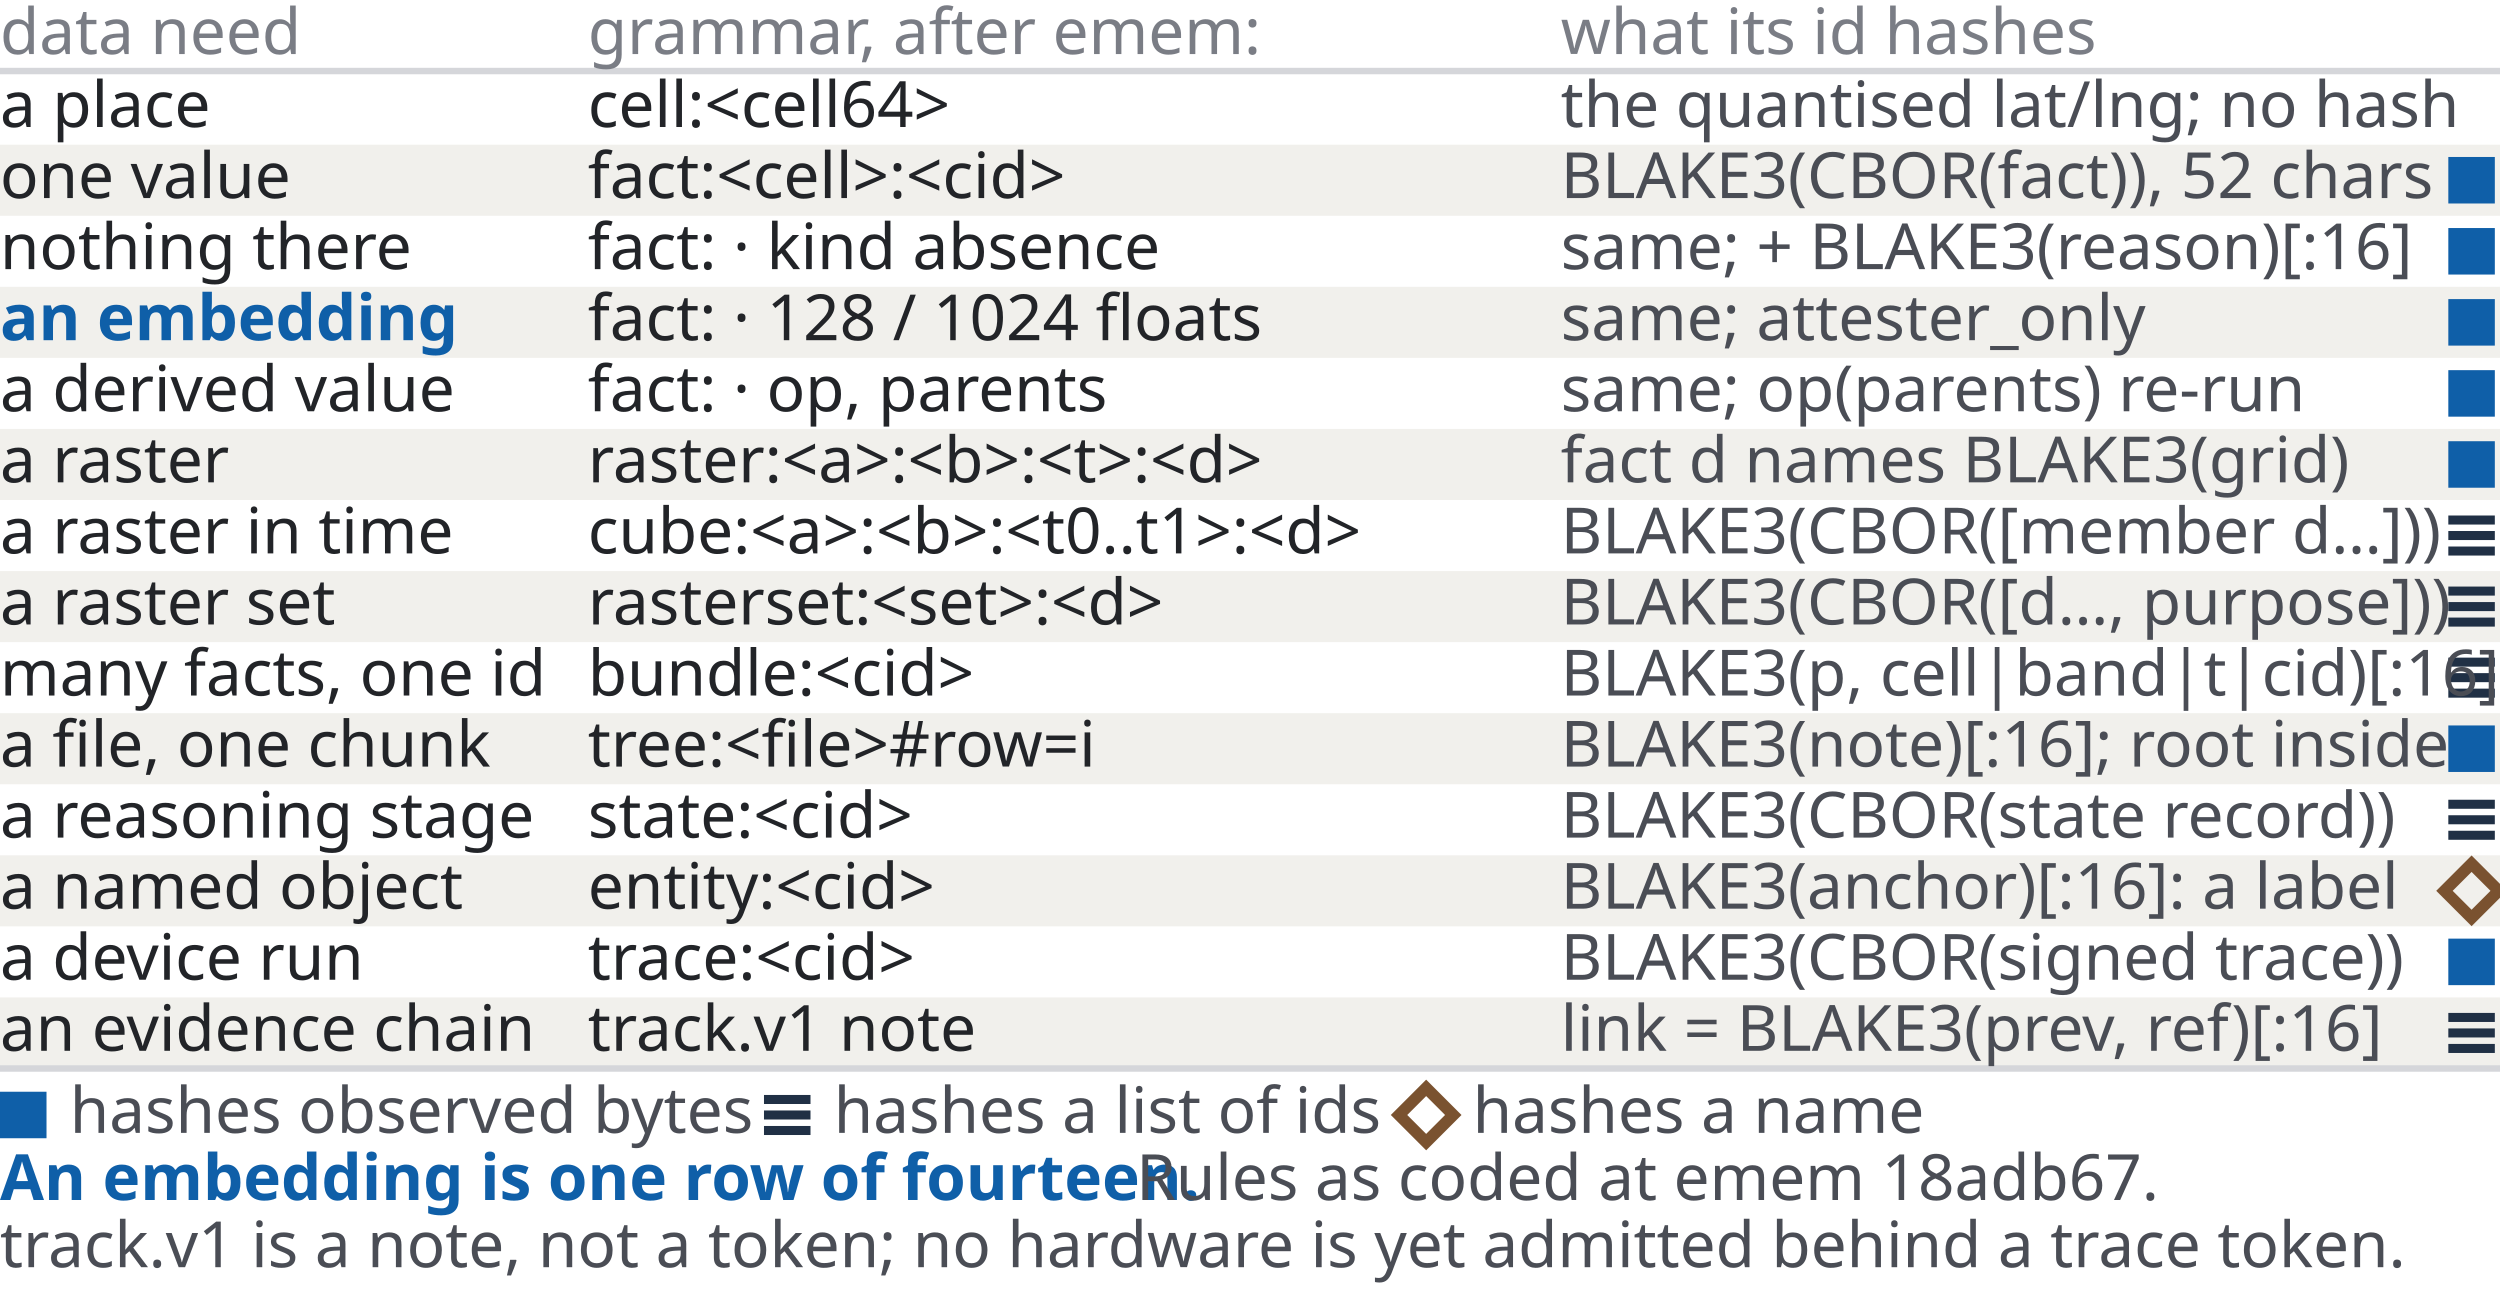
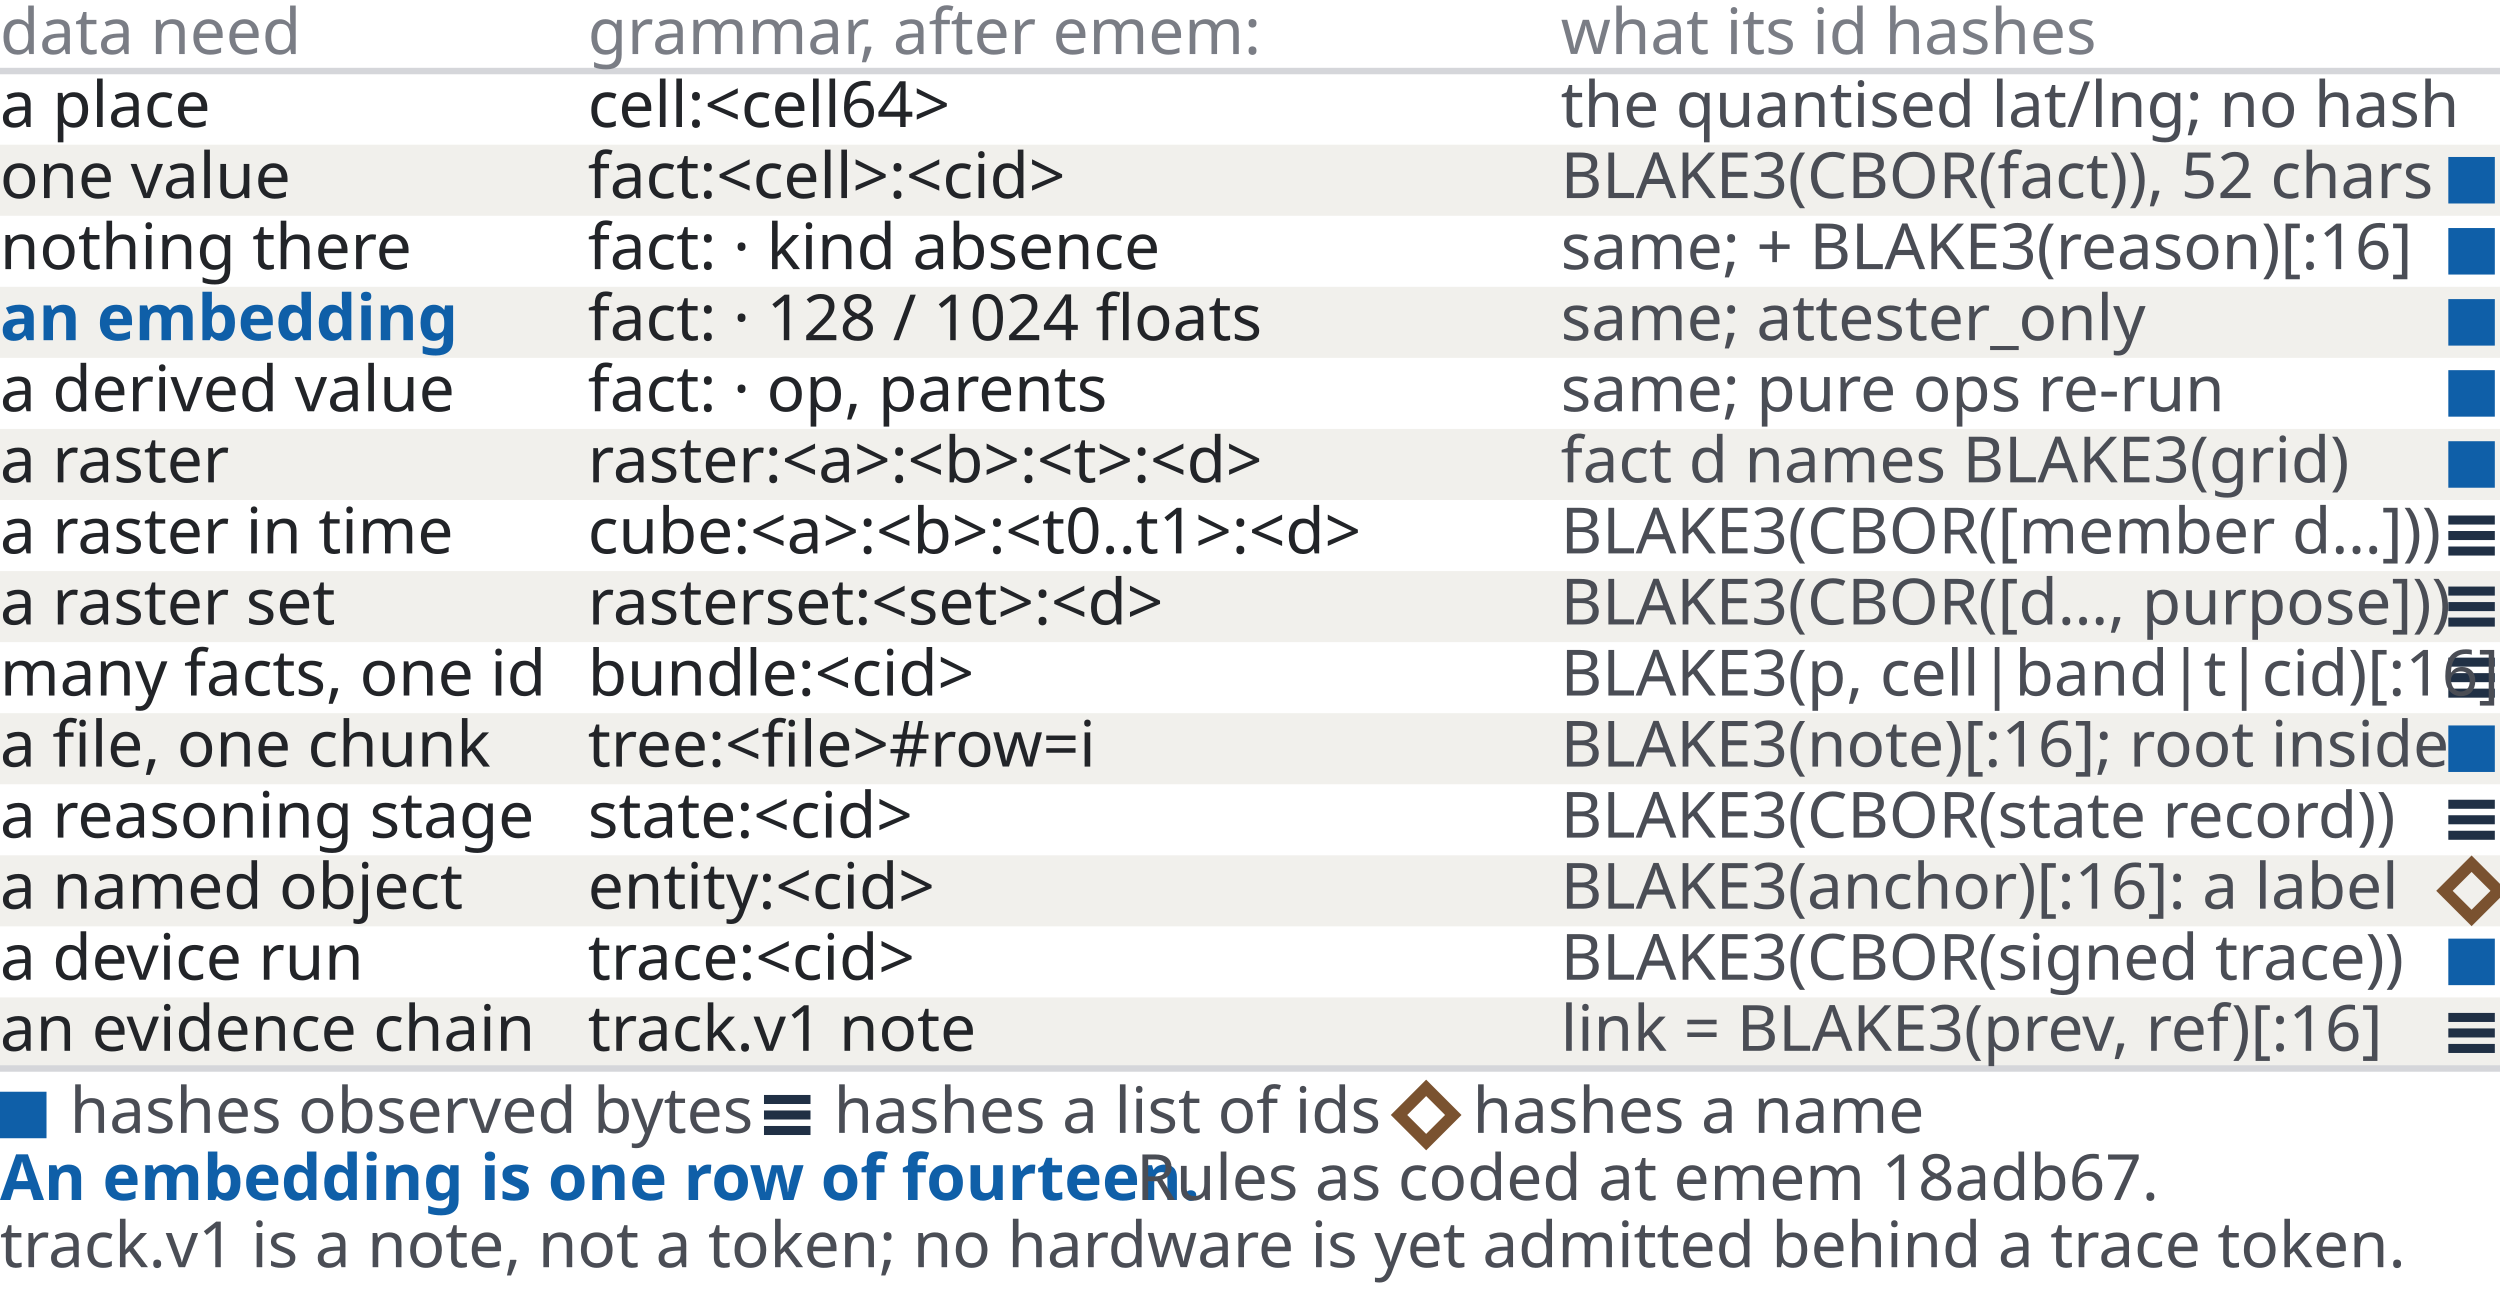
<svg xmlns="http://www.w3.org/2000/svg" width="548.504pt" height="283.465pt" viewBox="0 0 548.504 283.465" version="1.1">
  <defs>
    <style type="text/css">*{stroke-linejoin: round; stroke-linecap: butt}</style>
  </defs>
  <g id="figure_1">
    <g id="patch_1">
      <path d="M 0 283.465  L 548.504 283.465  L 548.504 0  L 0 0  z " style="fill: #ffffff" />
    </g>
    <g id="axes_1">
      <g id="patch_2">
-         <path d="M 0 31.748  L 548.504 31.748  L 548.504 47.339  L 0 47.339  z " clip-path="url(#pf589b4b0be)" style="fill: #f1f0ec" />
+         <path d="M 0 31.748  L 548.504 31.748  L 548.504 47.339  L 0 47.339  z " clip-path="url(#pb19f500c92)" style="fill: #f1f0ec" />
      </g>
      <g id="patch_3">
-         <path d="M 0 62.929  L 548.504 62.929  L 548.504 78.52  L 0 78.52  z " clip-path="url(#pf589b4b0be)" style="fill: #f1f0ec" />
+         <path d="M 0 62.929  L 548.504 62.929  L 548.504 78.52  L 0 78.52  z " clip-path="url(#pb19f500c92)" style="fill: #f1f0ec" />
      </g>
      <g id="patch_4">
-         <path d="M 0 94.11  L 548.504 94.11  L 548.504 109.701  L 0 109.701  z " clip-path="url(#pf589b4b0be)" style="fill: #f1f0ec" />
+         <path d="M 0 94.11  L 548.504 94.11  L 548.504 109.701  L 0 109.701  z " clip-path="url(#pb19f500c92)" style="fill: #f1f0ec" />
      </g>
      <g id="patch_5">
-         <path d="M 0 125.291  L 548.504 125.291  L 548.504 140.882  L 0 140.882  z " clip-path="url(#pf589b4b0be)" style="fill: #f1f0ec" />
+         <path d="M 0 125.291  L 548.504 125.291  L 548.504 140.882  L 0 140.882  z " clip-path="url(#pb19f500c92)" style="fill: #f1f0ec" />
      </g>
      <g id="patch_6">
-         <path d="M 0 156.472  L 548.504 156.472  L 548.504 172.063  L 0 172.063  z " clip-path="url(#pf589b4b0be)" style="fill: #f1f0ec" />
+         <path d="M 0 156.472  L 548.504 156.472  L 548.504 172.063  L 0 172.063  z " clip-path="url(#pb19f500c92)" style="fill: #f1f0ec" />
      </g>
      <g id="patch_7">
-         <path d="M 0 187.654  L 548.504 187.654  L 548.504 203.244  L 0 203.244  z " clip-path="url(#pf589b4b0be)" style="fill: #f1f0ec" />
+         <path d="M 0 187.654  L 548.504 187.654  L 548.504 203.244  L 0 203.244  z " clip-path="url(#pb19f500c92)" style="fill: #f1f0ec" />
      </g>
      <g id="patch_8">
-         <path d="M 0 218.835  L 548.504 218.835  L 548.504 234.425  L 0 234.425  z " clip-path="url(#pf589b4b0be)" style="fill: #f1f0ec" />
+         <path d="M 0 218.835  L 548.504 218.835  L 548.504 234.425  L 0 234.425  z " clip-path="url(#pb19f500c92)" style="fill: #f1f0ec" />
      </g>
      <g id="line2d_1">
-         <path d="M 0 15.591  L 548.504 15.591  " clip-path="url(#pf589b4b0be)" style="fill: none; stroke: #d5d6da; stroke-width: 1.417; stroke-linecap: square" />
+         <path d="M 0 15.591  L 548.504 15.591  " clip-path="url(#pb19f500c92)" style="fill: none; stroke: #d5d6da; stroke-width: 1.417; stroke-linecap: square" />
      </g>
      <g id="line2d_2">
-         <path d="M 0 234.425  L 548.504 234.425  " clip-path="url(#pf589b4b0be)" style="fill: none; stroke: #d5d6da; stroke-width: 1.417; stroke-linecap: square" />
+         <path d="M 0 234.425  L 548.504 234.425  " clip-path="url(#pb19f500c92)" style="fill: none; stroke: #d5d6da; stroke-width: 1.417; stroke-linecap: square" />
      </g>
      <g id="patch_9">
-         <path d="M 537.165 34.441  L 547.37 34.441  L 547.37 44.646  L 537.165 44.646  z " clip-path="url(#pf589b4b0be)" style="fill: #0f5fa8" />
+         <path d="M 537.165 34.441  L 547.37 34.441  L 547.37 44.646  L 537.165 44.646  z " clip-path="url(#pb19f500c92)" style="fill: #0f5fa8" />
      </g>
      <g id="patch_10">
-         <path d="M 537.165 50.031  L 547.37 50.031  L 547.37 60.236  L 537.165 60.236  z " clip-path="url(#pf589b4b0be)" style="fill: #0f5fa8" />
+         <path d="M 537.165 50.031  L 547.37 50.031  L 547.37 60.236  L 537.165 60.236  z " clip-path="url(#pb19f500c92)" style="fill: #0f5fa8" />
      </g>
      <g id="patch_11">
-         <path d="M 537.165 65.622  L 547.37 65.622  L 547.37 75.827  L 537.165 75.827  z " clip-path="url(#pf589b4b0be)" style="fill: #0f5fa8" />
+         <path d="M 537.165 65.622  L 547.37 65.622  L 547.37 75.827  L 537.165 75.827  z " clip-path="url(#pb19f500c92)" style="fill: #0f5fa8" />
      </g>
      <g id="patch_12">
-         <path d="M 537.165 81.213  L 547.37 81.213  L 547.37 91.417  L 537.165 91.417  z " clip-path="url(#pf589b4b0be)" style="fill: #0f5fa8" />
+         <path d="M 537.165 81.213  L 547.37 81.213  L 547.37 91.417  L 537.165 91.417  z " clip-path="url(#pb19f500c92)" style="fill: #0f5fa8" />
      </g>
      <g id="patch_13">
-         <path d="M 537.165 96.803  L 547.37 96.803  L 547.37 107.008  L 537.165 107.008  z " clip-path="url(#pf589b4b0be)" style="fill: #0f5fa8" />
+         <path d="M 537.165 96.803  L 547.37 96.803  L 547.37 107.008  L 537.165 107.008  z " clip-path="url(#pb19f500c92)" style="fill: #0f5fa8" />
      </g>
      <g id="patch_14">
-         <path d="M 537.165 113.102  L 547.37 113.102  L 547.37 115.087  L 537.165 115.087  z " clip-path="url(#pf589b4b0be)" style="fill: #203045" />
+         <path d="M 537.165 113.102  L 547.37 113.102  L 547.37 115.087  L 537.165 115.087  z " clip-path="url(#pb19f500c92)" style="fill: #203045" />
      </g>
      <g id="patch_15">
-         <path d="M 537.165 116.504  L 547.37 116.504  L 547.37 118.488  L 537.165 118.488  z " clip-path="url(#pf589b4b0be)" style="fill: #203045" />
+         <path d="M 537.165 116.504  L 547.37 116.504  L 547.37 118.488  L 537.165 118.488  z " clip-path="url(#pb19f500c92)" style="fill: #203045" />
      </g>
      <g id="patch_16">
-         <path d="M 537.165 119.906  L 547.37 119.906  L 547.37 121.89  L 537.165 121.89  z " clip-path="url(#pf589b4b0be)" style="fill: #203045" />
+         <path d="M 537.165 119.906  L 547.37 119.906  L 547.37 121.89  L 537.165 121.89  z " clip-path="url(#pb19f500c92)" style="fill: #203045" />
      </g>
      <g id="patch_17">
-         <path d="M 537.165 128.693  L 547.37 128.693  L 547.37 130.677  L 537.165 130.677  z " clip-path="url(#pf589b4b0be)" style="fill: #203045" />
+         <path d="M 537.165 128.693  L 547.37 128.693  L 547.37 130.677  L 537.165 130.677  z " clip-path="url(#pb19f500c92)" style="fill: #203045" />
      </g>
      <g id="patch_18">
-         <path d="M 537.165 132.094  L 547.37 132.094  L 547.37 134.079  L 537.165 134.079  z " clip-path="url(#pf589b4b0be)" style="fill: #203045" />
+         <path d="M 537.165 132.094  L 547.37 132.094  L 547.37 134.079  L 537.165 134.079  z " clip-path="url(#pb19f500c92)" style="fill: #203045" />
      </g>
      <g id="patch_19">
-         <path d="M 537.165 135.496  L 547.37 135.496  L 547.37 137.48  L 537.165 137.48  z " clip-path="url(#pf589b4b0be)" style="fill: #203045" />
+         <path d="M 537.165 135.496  L 547.37 135.496  L 547.37 137.48  L 537.165 137.48  z " clip-path="url(#pb19f500c92)" style="fill: #203045" />
      </g>
      <g id="patch_20">
-         <path d="M 537.165 144.283  L 547.37 144.283  L 547.37 146.268  L 537.165 146.268  z " clip-path="url(#pf589b4b0be)" style="fill: #203045" />
+         <path d="M 537.165 144.283  L 547.37 144.283  L 547.37 146.268  L 537.165 146.268  z " clip-path="url(#pb19f500c92)" style="fill: #203045" />
      </g>
      <g id="patch_21">
-         <path d="M 537.165 147.685  L 547.37 147.685  L 547.37 149.669  L 537.165 149.669  z " clip-path="url(#pf589b4b0be)" style="fill: #203045" />
+         <path d="M 537.165 147.685  L 547.37 147.685  L 547.37 149.669  L 537.165 149.669  z " clip-path="url(#pb19f500c92)" style="fill: #203045" />
      </g>
      <g id="patch_22">
-         <path d="M 537.165 151.087  L 547.37 151.087  L 547.37 153.071  L 537.165 153.071  z " clip-path="url(#pf589b4b0be)" style="fill: #203045" />
+         <path d="M 537.165 151.087  L 547.37 151.087  L 547.37 153.071  L 537.165 153.071  z " clip-path="url(#pb19f500c92)" style="fill: #203045" />
      </g>
      <g id="patch_23">
-         <path d="M 537.165 159.165  L 547.37 159.165  L 547.37 169.37  L 537.165 169.37  z " clip-path="url(#pf589b4b0be)" style="fill: #0f5fa8" />
+         <path d="M 537.165 159.165  L 547.37 159.165  L 547.37 169.37  L 537.165 169.37  z " clip-path="url(#pb19f500c92)" style="fill: #0f5fa8" />
      </g>
      <g id="patch_24">
-         <path d="M 537.165 175.465  L 547.37 175.465  L 547.37 177.449  L 537.165 177.449  z " clip-path="url(#pf589b4b0be)" style="fill: #203045" />
+         <path d="M 537.165 175.465  L 547.37 175.465  L 547.37 177.449  L 537.165 177.449  z " clip-path="url(#pb19f500c92)" style="fill: #203045" />
      </g>
      <g id="patch_25">
-         <path d="M 537.165 178.866  L 547.37 178.866  L 547.37 180.85  L 537.165 180.85  z " clip-path="url(#pf589b4b0be)" style="fill: #203045" />
+         <path d="M 537.165 178.866  L 547.37 178.866  L 547.37 180.85  L 537.165 180.85  z " clip-path="url(#pb19f500c92)" style="fill: #203045" />
      </g>
      <g id="patch_26">
-         <path d="M 537.165 182.268  L 547.37 182.268  L 547.37 184.252  L 537.165 184.252  z " clip-path="url(#pf589b4b0be)" style="fill: #203045" />
+         <path d="M 537.165 182.268  L 547.37 182.268  L 547.37 184.252  L 537.165 184.252  z " clip-path="url(#pb19f500c92)" style="fill: #203045" />
      </g>
      <g id="patch_27">
-         <path d="M 542.268 189.496  L 548.22 195.449  L 542.268 201.402  L 536.315 195.449  L 542.268 189.496  z " clip-path="url(#pf589b4b0be)" style="fill: none; stroke: #7a5230; stroke-width: 2.551; stroke-linejoin: miter" />
+         <path d="M 542.268 189.496  L 548.22 195.449  L 542.268 201.402  L 536.315 195.449  L 542.268 189.496  z " clip-path="url(#pb19f500c92)" style="fill: none; stroke: #7a5230; stroke-width: 2.551; stroke-linejoin: miter" />
      </g>
      <g id="patch_28">
-         <path d="M 537.165 205.937  L 547.37 205.937  L 547.37 216.142  L 537.165 216.142  z " clip-path="url(#pf589b4b0be)" style="fill: #0f5fa8" />
+         <path d="M 537.165 205.937  L 547.37 205.937  L 547.37 216.142  L 537.165 216.142  z " clip-path="url(#pb19f500c92)" style="fill: #0f5fa8" />
      </g>
      <g id="patch_29">
-         <path d="M 537.165 222.236  L 547.37 222.236  L 547.37 224.22  L 537.165 224.22  z " clip-path="url(#pf589b4b0be)" style="fill: #203045" />
+         <path d="M 537.165 222.236  L 547.37 222.236  L 547.37 224.22  L 537.165 224.22  z " clip-path="url(#pb19f500c92)" style="fill: #203045" />
      </g>
      <g id="patch_30">
-         <path d="M 537.165 225.638  L 547.37 225.638  L 547.37 227.622  L 537.165 227.622  z " clip-path="url(#pf589b4b0be)" style="fill: #203045" />
+         <path d="M 537.165 225.638  L 547.37 225.638  L 547.37 227.622  L 537.165 227.622  z " clip-path="url(#pb19f500c92)" style="fill: #203045" />
      </g>
      <g id="patch_31">
-         <path d="M 537.165 229.039  L 547.37 229.039  L 547.37 231.024  L 537.165 231.024  z " clip-path="url(#pf589b4b0be)" style="fill: #203045" />
+         <path d="M 537.165 229.039  L 547.37 229.039  L 547.37 231.024  L 537.165 231.024  z " clip-path="url(#pb19f500c92)" style="fill: #203045" />
      </g>
      <g id="patch_32">
-         <path d="M 0 239.528  L 10.205 239.528  L 10.205 249.732  L 0 249.732  z " clip-path="url(#pf589b4b0be)" style="fill: #0f5fa8" />
+         <path d="M 0 239.528  L 10.205 239.528  L 10.205 249.732  L 0 249.732  z " clip-path="url(#pb19f500c92)" style="fill: #0f5fa8" />
      </g>
      <g id="patch_33">
-         <path d="M 167.619 240.236  L 177.824 240.236  L 177.824 242.22  L 167.619 242.22  z " clip-path="url(#pf589b4b0be)" style="fill: #203045" />
+         <path d="M 167.619 240.236  L 177.824 240.236  L 177.824 242.22  L 167.619 242.22  z " clip-path="url(#pb19f500c92)" style="fill: #203045" />
      </g>
      <g id="patch_34">
-         <path d="M 167.619 243.638  L 177.824 243.638  L 177.824 245.622  L 167.619 245.622  z " clip-path="url(#pf589b4b0be)" style="fill: #203045" />
+         <path d="M 167.619 243.638  L 177.824 243.638  L 177.824 245.622  L 167.619 245.622  z " clip-path="url(#pb19f500c92)" style="fill: #203045" />
      </g>
      <g id="patch_35">
-         <path d="M 167.619 247.039  L 177.824 247.039  L 177.824 249.024  L 167.619 249.024  z " clip-path="url(#pf589b4b0be)" style="fill: #203045" />
+         <path d="M 167.619 247.039  L 177.824 247.039  L 177.824 249.024  L 167.619 249.024  z " clip-path="url(#pb19f500c92)" style="fill: #203045" />
      </g>
      <g id="patch_36">
-         <path d="M 312.902 238.677  L 318.854 244.63  L 312.902 250.583  L 306.949 244.63  L 312.902 238.677  z " clip-path="url(#pf589b4b0be)" style="fill: none; stroke: #7a5230; stroke-width: 2.551; stroke-linejoin: miter" />
+         <path d="M 312.902 238.677  L 318.854 244.63  L 312.902 250.583  L 306.949 244.63  L 312.902 238.677  z " clip-path="url(#pb19f500c92)" style="fill: none; stroke: #7a5230; stroke-width: 2.551; stroke-linejoin: miter" />
      </g>
      <g id="text_1">
        <text style="font-size: 14px; font-family: 'IBM Plex Sans'; text-anchor: start; fill: #7a7d85" x="0" y="11.857" transform="rotate(-0 0 11.85701)">data need</text>
      </g>
      <g id="text_2">
        <text style="font-size: 14px; font-family: 'IBM Plex Sans'; text-anchor: start; fill: #7a7d85" x="128.976" y="11.857" transform="rotate(-0 128.9764 11.85701)">grammar, after emem:</text>
      </g>
      <g id="text_3">
        <text style="font-size: 14px; font-family: 'IBM Plex Sans'; text-anchor: start; fill: #7a7d85" x="342.425" y="11.857" transform="rotate(-0 342.4252 11.85701)">what its id hashes</text>
      </g>
      <g id="text_4">
        <text style="font-size: 14px; font-family: 'IBM Plex Sans'; text-anchor: start; fill: #222428" x="0" y="27.873" transform="rotate(-0 0 27.87276)">a place</text>
      </g>
      <g id="text_5">
        <text style="font-size: 14px; font-family: 'IBM Plex Mono'; text-anchor: start; fill: #222428" x="128.976" y="27.873" transform="rotate(-0 128.9764 27.87276)">cell:&lt;cell64&gt;</text>
      </g>
      <g id="text_6">
        <text style="font-size: 14px; font-family: 'IBM Plex Sans'; text-anchor: start; fill: #4a4d55" x="342.425" y="27.873" transform="rotate(-0 342.4252 27.87276)">the quantised lat/lng; no hash</text>
      </g>
      <g id="text_7">
        <text style="font-size: 14px; font-family: 'IBM Plex Sans'; text-anchor: start; fill: #222428" x="0" y="43.463" transform="rotate(-0 0 43.46331)">one value</text>
      </g>
      <g id="text_8">
        <text style="font-size: 14px; font-family: 'IBM Plex Mono'; text-anchor: start; fill: #222428" x="128.976" y="43.463" transform="rotate(-0 128.9764 43.46331)">fact:&lt;cell&gt;:&lt;cid&gt;</text>
      </g>
      <g id="text_9">
        <text style="font-size: 14px; font-family: 'IBM Plex Sans'; text-anchor: start; fill: #4a4d55" x="342.425" y="43.463" transform="rotate(-0 342.4252 43.46331)">BLAKE3(CBOR(fact)), 52 chars</text>
      </g>
      <g id="text_10">
        <text style="font-size: 14px; font-family: 'IBM Plex Sans'; text-anchor: start; fill: #222428" x="0" y="59.054" transform="rotate(-0 0 59.05386)">nothing there</text>
      </g>
      <g id="text_11">
        <text style="font-size: 14px; font-family: 'IBM Plex Mono'; text-anchor: start; fill: #222428" x="128.976" y="59.054" transform="rotate(-0 128.9764 59.05386)">fact: · kind absence</text>
      </g>
      <g id="text_12">
        <text style="font-size: 14px; font-family: 'IBM Plex Sans'; text-anchor: start; fill: #4a4d55" x="342.425" y="59.054" transform="rotate(-0 342.4252 59.05386)">same; + BLAKE3(reason)[:16]</text>
      </g>
      <g id="text_13">
        <text style="font-weight: 600; font-size: 14px; font-family: 'IBM Plex Sans'; text-anchor: start; fill: #0f5fa8" x="0" y="74.644" transform="rotate(-0 0 74.64441)">an embedding</text>
      </g>
      <g id="text_14">
        <text style="font-size: 14px; font-family: 'IBM Plex Mono'; text-anchor: start; fill: #222428" x="128.976" y="74.644" transform="rotate(-0 128.9764 74.64441)">fact: · 128 / 1024 floats</text>
      </g>
      <g id="text_15">
        <text style="font-size: 14px; font-family: 'IBM Plex Sans'; text-anchor: start; fill: #4a4d55" x="342.425" y="74.644" transform="rotate(-0 342.4252 74.64441)">same; attester_only</text>
      </g>
      <g id="text_16">
        <text style="font-size: 14px; font-family: 'IBM Plex Sans'; text-anchor: start; fill: #222428" x="0" y="90.235" transform="rotate(-0 0 90.23496)">a derived value</text>
      </g>
      <g id="text_17">
        <text style="font-size: 14px; font-family: 'IBM Plex Mono'; text-anchor: start; fill: #222428" x="128.976" y="90.235" transform="rotate(-0 128.9764 90.23496)">fact: · op, parents</text>
      </g>
      <g id="text_18">
-         <text style="font-size: 14px; font-family: 'IBM Plex Sans'; text-anchor: start; fill: #4a4d55" x="342.425" y="90.235" transform="rotate(-0 342.4252 90.23496)">same; op(parents) re-run</text>
+         <text style="font-size: 14px; font-family: 'IBM Plex Sans'; text-anchor: start; fill: #4a4d55" x="342.425" y="90.235" transform="rotate(-0 342.4252 90.23496)">same; pure ops re-run</text>
      </g>
      <g id="text_19">
        <text style="font-size: 14px; font-family: 'IBM Plex Sans'; text-anchor: start; fill: #222428" x="0" y="105.826" transform="rotate(-0 0 105.8255)">a raster</text>
      </g>
      <g id="text_20">
        <text style="font-size: 14px; font-family: 'IBM Plex Mono'; text-anchor: start; fill: #222428" x="128.976" y="105.826" transform="rotate(-0 128.9764 105.8255)">raster:&lt;a&gt;:&lt;b&gt;:&lt;t&gt;:&lt;d&gt;</text>
      </g>
      <g id="text_21">
        <text style="font-size: 14px; font-family: 'IBM Plex Sans'; text-anchor: start; fill: #4a4d55" x="342.425" y="105.826" transform="rotate(-0 342.4252 105.8255)">fact d names BLAKE3(grid)</text>
      </g>
      <g id="text_22">
        <text style="font-size: 14px; font-family: 'IBM Plex Sans'; text-anchor: start; fill: #222428" x="0" y="121.416" transform="rotate(-0 0 121.4161)">a raster in time</text>
      </g>
      <g id="text_23">
        <text style="font-size: 14px; font-family: 'IBM Plex Mono'; text-anchor: start; fill: #222428" x="128.976" y="121.416" transform="rotate(-0 128.9764 121.4161)">cube:&lt;a&gt;:&lt;b&gt;:&lt;t0..t1&gt;:&lt;d&gt;</text>
      </g>
      <g id="text_24">
        <text style="font-size: 14px; font-family: 'IBM Plex Sans'; text-anchor: start; fill: #4a4d55" x="342.425" y="121.416" transform="rotate(-0 342.4252 121.4161)">BLAKE3(CBOR([member d…]))</text>
      </g>
      <g id="text_25">
        <text style="font-size: 14px; font-family: 'IBM Plex Sans'; text-anchor: start; fill: #222428" x="0" y="137.007" transform="rotate(-0 0 137.0066)">a raster set</text>
      </g>
      <g id="text_26">
        <text style="font-size: 14px; font-family: 'IBM Plex Mono'; text-anchor: start; fill: #222428" x="128.976" y="137.007" transform="rotate(-0 128.9764 137.0066)">rasterset:&lt;set&gt;:&lt;d&gt;</text>
      </g>
      <g id="text_27">
        <text style="font-size: 14px; font-family: 'IBM Plex Sans'; text-anchor: start; fill: #4a4d55" x="342.425" y="137.007" transform="rotate(-0 342.4252 137.0066)">BLAKE3(CBOR([d…, purpose]))</text>
      </g>
      <g id="text_28">
        <text style="font-size: 14px; font-family: 'IBM Plex Sans'; text-anchor: start; fill: #222428" x="0" y="152.597" transform="rotate(-0 0 152.5972)">many facts, one id</text>
      </g>
      <g id="text_29">
        <text style="font-size: 14px; font-family: 'IBM Plex Mono'; text-anchor: start; fill: #222428" x="128.976" y="152.597" transform="rotate(-0 128.9764 152.5972)">bundle:&lt;cid&gt;</text>
      </g>
      <g id="text_30">
        <text style="font-size: 14px; font-family: 'IBM Plex Sans'; text-anchor: start; fill: #4a4d55" x="342.425" y="152.597" transform="rotate(-0 342.4252 152.5972)">BLAKE3(p, cell|band|t|cid)[:16]</text>
      </g>
      <g id="text_31">
        <text style="font-size: 14px; font-family: 'IBM Plex Sans'; text-anchor: start; fill: #222428" x="0" y="168.188" transform="rotate(-0 0 168.1877)">a file, one chunk</text>
      </g>
      <g id="text_32">
        <text style="font-size: 14px; font-family: 'IBM Plex Mono'; text-anchor: start; fill: #222428" x="128.976" y="168.188" transform="rotate(-0 128.9764 168.1877)">tree:&lt;file&gt;#row=i</text>
      </g>
      <g id="text_33">
        <text style="font-size: 14px; font-family: 'IBM Plex Sans'; text-anchor: start; fill: #4a4d55" x="342.425" y="168.188" transform="rotate(-0 342.4252 168.1877)">BLAKE3(note)[:16]; root inside</text>
      </g>
      <g id="text_34">
        <text style="font-size: 14px; font-family: 'IBM Plex Sans'; text-anchor: start; fill: #222428" x="0" y="183.778" transform="rotate(-0 0 183.7783)">a reasoning stage</text>
      </g>
      <g id="text_35">
        <text style="font-size: 14px; font-family: 'IBM Plex Mono'; text-anchor: start; fill: #222428" x="128.976" y="183.778" transform="rotate(-0 128.9764 183.7783)">state:&lt;cid&gt;</text>
      </g>
      <g id="text_36">
        <text style="font-size: 14px; font-family: 'IBM Plex Sans'; text-anchor: start; fill: #4a4d55" x="342.425" y="183.778" transform="rotate(-0 342.4252 183.7783)">BLAKE3(CBOR(state record))</text>
      </g>
      <g id="text_37">
        <text style="font-size: 14px; font-family: 'IBM Plex Sans'; text-anchor: start; fill: #222428" x="0" y="199.369" transform="rotate(-0 0 199.3688)">a named object</text>
      </g>
      <g id="text_38">
        <text style="font-size: 14px; font-family: 'IBM Plex Mono'; text-anchor: start; fill: #222428" x="128.976" y="199.369" transform="rotate(-0 128.9764 199.3688)">entity:&lt;cid&gt;</text>
      </g>
      <g id="text_39">
        <text style="font-size: 14px; font-family: 'IBM Plex Sans'; text-anchor: start; fill: #4a4d55" x="342.425" y="199.369" transform="rotate(-0 342.4252 199.3688)">BLAKE3(anchor)[:16]: a label</text>
      </g>
      <g id="text_40">
        <text style="font-size: 14px; font-family: 'IBM Plex Sans'; text-anchor: start; fill: #222428" x="0" y="214.959" transform="rotate(-0 0 214.9594)">a device run</text>
      </g>
      <g id="text_41">
        <text style="font-size: 14px; font-family: 'IBM Plex Mono'; text-anchor: start; fill: #222428" x="128.976" y="214.959" transform="rotate(-0 128.9764 214.9594)">trace:&lt;cid&gt;</text>
      </g>
      <g id="text_42">
        <text style="font-size: 14px; font-family: 'IBM Plex Sans'; text-anchor: start; fill: #4a4d55" x="342.425" y="214.959" transform="rotate(-0 342.4252 214.9594)">BLAKE3(CBOR(signed trace))</text>
      </g>
      <g id="text_43">
        <text style="font-size: 14px; font-family: 'IBM Plex Sans'; text-anchor: start; fill: #222428" x="0" y="230.55" transform="rotate(-0 0 230.5499)">an evidence chain</text>
      </g>
      <g id="text_44">
        <text style="font-size: 14px; font-family: 'IBM Plex Mono'; text-anchor: start; fill: #222428" x="128.976" y="230.55" transform="rotate(-0 128.9764 230.5499)">track.v1 note</text>
      </g>
      <g id="text_45">
        <text style="font-size: 14px; font-family: 'IBM Plex Sans'; text-anchor: start; fill: #4a4d55" x="342.425" y="230.55" transform="rotate(-0 342.4252 230.5499)">link = BLAKE3(prev, ref)[:16]</text>
      </g>
      <g id="text_46">
        <text style="font-size: 14px; font-family: 'IBM Plex Sans'; text-anchor: start; fill: #4a4d55" x="15.307" y="248.55" transform="rotate(-0 15.30709 248.5499)">hashes observed bytes</text>
      </g>
      <g id="text_47">
        <text style="font-size: 14px; font-family: 'IBM Plex Sans'; text-anchor: start; fill: #4a4d55" x="182.926" y="248.55" transform="rotate(-0 182.9262 248.5499)">hashes a list of ids</text>
      </g>
      <g id="text_48">
        <text style="font-size: 14px; font-family: 'IBM Plex Sans'; text-anchor: start; fill: #4a4d55" x="323.106" y="248.55" transform="rotate(-0 323.1065 248.5499)">hashes a name</text>
      </g>
      <g id="text_49">
        <text style="font-weight: 600; font-size: 14px; font-family: 'IBM Plex Sans'; text-anchor: start; fill: #0f5fa8" x="0" y="263.29" transform="rotate(-0 0 263.2901)">An embedding is one row of fourteen.</text>
      </g>
      <g id="text_50">
        <text style="font-size: 14px; font-family: 'IBM Plex Sans'; text-anchor: start; fill: #4a4d55" x="249.287" y="263.29" transform="rotate(-0 249.287 263.2901)">Rules as coded at emem 18adb67.</text>
      </g>
      <g id="text_51">
        <text style="font-size: 14px; font-family: 'IBM Plex Sans'; text-anchor: start; fill: #4a4d55" x="0" y="278.03" transform="rotate(-0 0 278.0302)">track.v1 is a note, not a token; no hardware is yet admitted behind a trace token.</text>
      </g>
    </g>
  </g>
  <defs>
-     <clipPath id="pf589b4b0be">
+     <clipPath id="pb19f500c92">
      <rect x="0" y="0" width="548.504" height="283.465" />
    </clipPath>
  </defs>
</svg>
